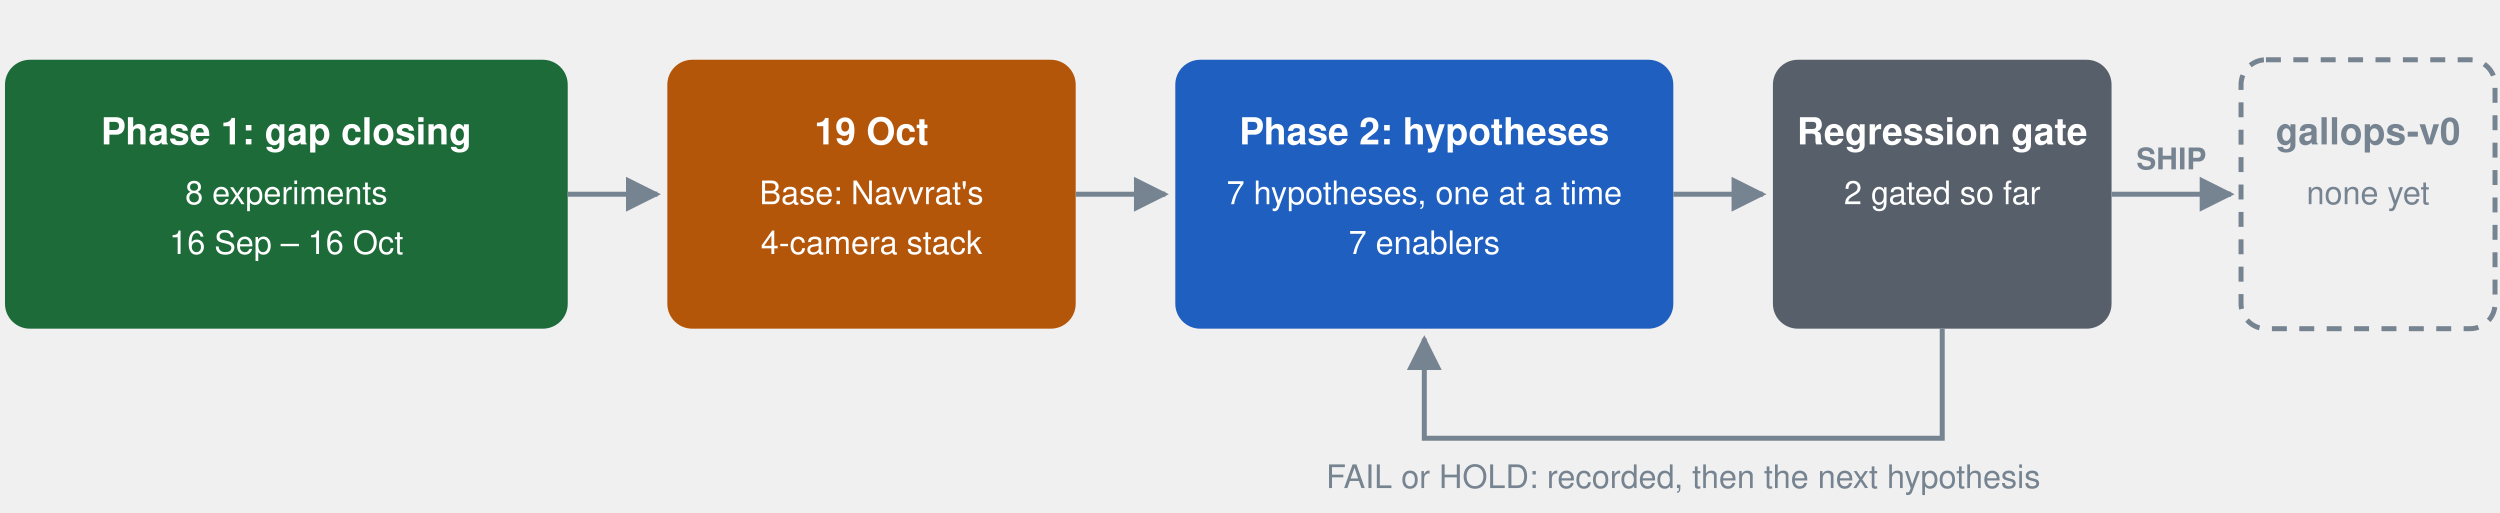
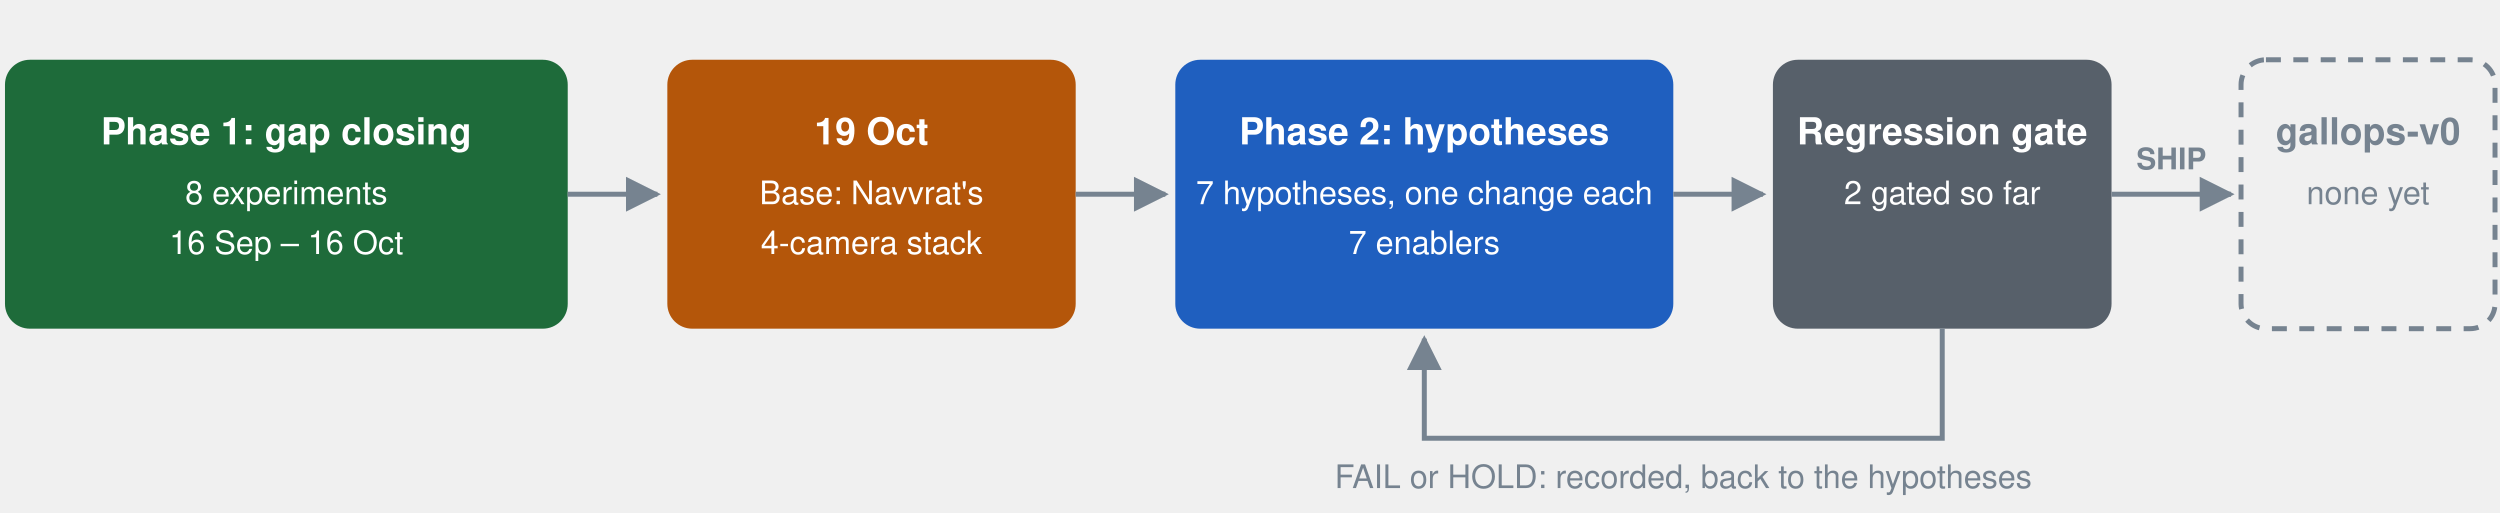
- <svg xmlns="http://www.w3.org/2000/svg" viewBox="-2 0 1004 206" role="img" aria-label="Gap closing leads to an agreed base, then hypotheses tested one at a time through the regression gate, until the gate ships a version" font-family="-apple-system, BlinkMacSystemFont, 'Segoe UI', Helvetica, Arial, sans-serif">
+ <svg xmlns="http://www.w3.org/2000/svg" viewBox="-2 0 1004 206" role="img" aria-label="Gap closing leads to an agreed base, then hypotheses of one change each, judged by the regression gate, until the gate ships a version" font-family="-apple-system, BlinkMacSystemFont, 'Segoe UI', Helvetica, Arial, sans-serif">
  <defs>
    <marker id="a" viewBox="0 0 10 10" refX="9" refY="5" markerWidth="7" markerHeight="7" orient="auto-start-reverse">
      <path d="M0 0 L10 5 L0 10 z" fill="#768390" />
    </marker>
  </defs>
  <rect x="0" y="24" width="226" height="108" rx="10" fill="#1E6B3A" />
  <text x="113" y="58" text-anchor="middle" font-size="15" font-weight="700" fill="#FFFFFF">Phase 1: gap closing</text>
  <text x="113" y="82" text-anchor="middle" font-size="13" fill="#FFFFFF">8 experiments</text>
  <text x="113" y="102" text-anchor="middle" font-size="13" fill="#FFFFFF">16 Sep – 16 Oct</text>
  <rect x="266" y="24" width="164" height="108" rx="10" fill="#B4560A" />
  <text x="348" y="58" text-anchor="middle" font-size="15" font-weight="700" fill="#FFFFFF">19 Oct</text>
  <text x="348" y="82" text-anchor="middle" font-size="13" fill="#FFFFFF">Base: Navvrat's</text>
  <text x="348" y="102" text-anchor="middle" font-size="13" fill="#FFFFFF">4-camera stack</text>
  <rect x="470" y="24" width="200" height="108" rx="10" fill="#1F5FBF" />
  <text x="570" y="58" text-anchor="middle" font-size="15" font-weight="700" fill="#FFFFFF">Phase 2: hypotheses</text>
-   <text x="570" y="82" text-anchor="middle" font-size="13" fill="#FFFFFF">7 hypotheses, one at a time</text>
+   <text x="570" y="82" text-anchor="middle" font-size="13" fill="#FFFFFF">7 hypotheses, one change each</text>
  <text x="570" y="102" text-anchor="middle" font-size="13" fill="#FFFFFF">7 enablers</text>
  <rect x="710" y="24" width="136" height="108" rx="10" fill="#57606A" />
  <text x="778" y="58" text-anchor="middle" font-size="15" font-weight="700" fill="#FFFFFF">Regression gate</text>
  <text x="778" y="82" text-anchor="middle" font-size="13" fill="#FFFFFF">2 gated so far</text>
  <rect x="898" y="24" width="102" height="108" rx="10" fill="none" stroke="#768390" stroke-width="2" stroke-dasharray="6 5" />
  <text x="949" y="58" text-anchor="middle" font-size="15" font-weight="700" fill="#768390">gallops-v0</text>
  <text x="949" y="82" text-anchor="middle" font-size="13" fill="#768390">none yet</text>
  <line x1="226" y1="78" x2="262" y2="78" stroke="#768390" stroke-width="2" marker-end="url(#a)" />
  <line x1="430" y1="78" x2="466" y2="78" stroke="#768390" stroke-width="2" marker-end="url(#a)" />
  <line x1="670" y1="78" x2="706" y2="78" stroke="#768390" stroke-width="2" marker-end="url(#a)" />
  <line x1="846" y1="78" x2="894" y2="78" stroke="#768390" stroke-width="2" marker-end="url(#a)" />
  <text x="870" y="68" text-anchor="middle" font-size="12" font-weight="700" fill="#768390">SHIP</text>
  <path d="M778 132 V176 H570 V136" fill="none" stroke="#768390" stroke-width="2" marker-end="url(#a)" />
-   <text x="674" y="196" text-anchor="middle" font-size="13" fill="#768390">FAIL or HOLD: recorded, then the next hypothesis</text>
+   <text x="674" y="196" text-anchor="middle" font-size="13" fill="#768390">FAIL or HOLD: recorded, back to the hypotheses</text>
</svg>
